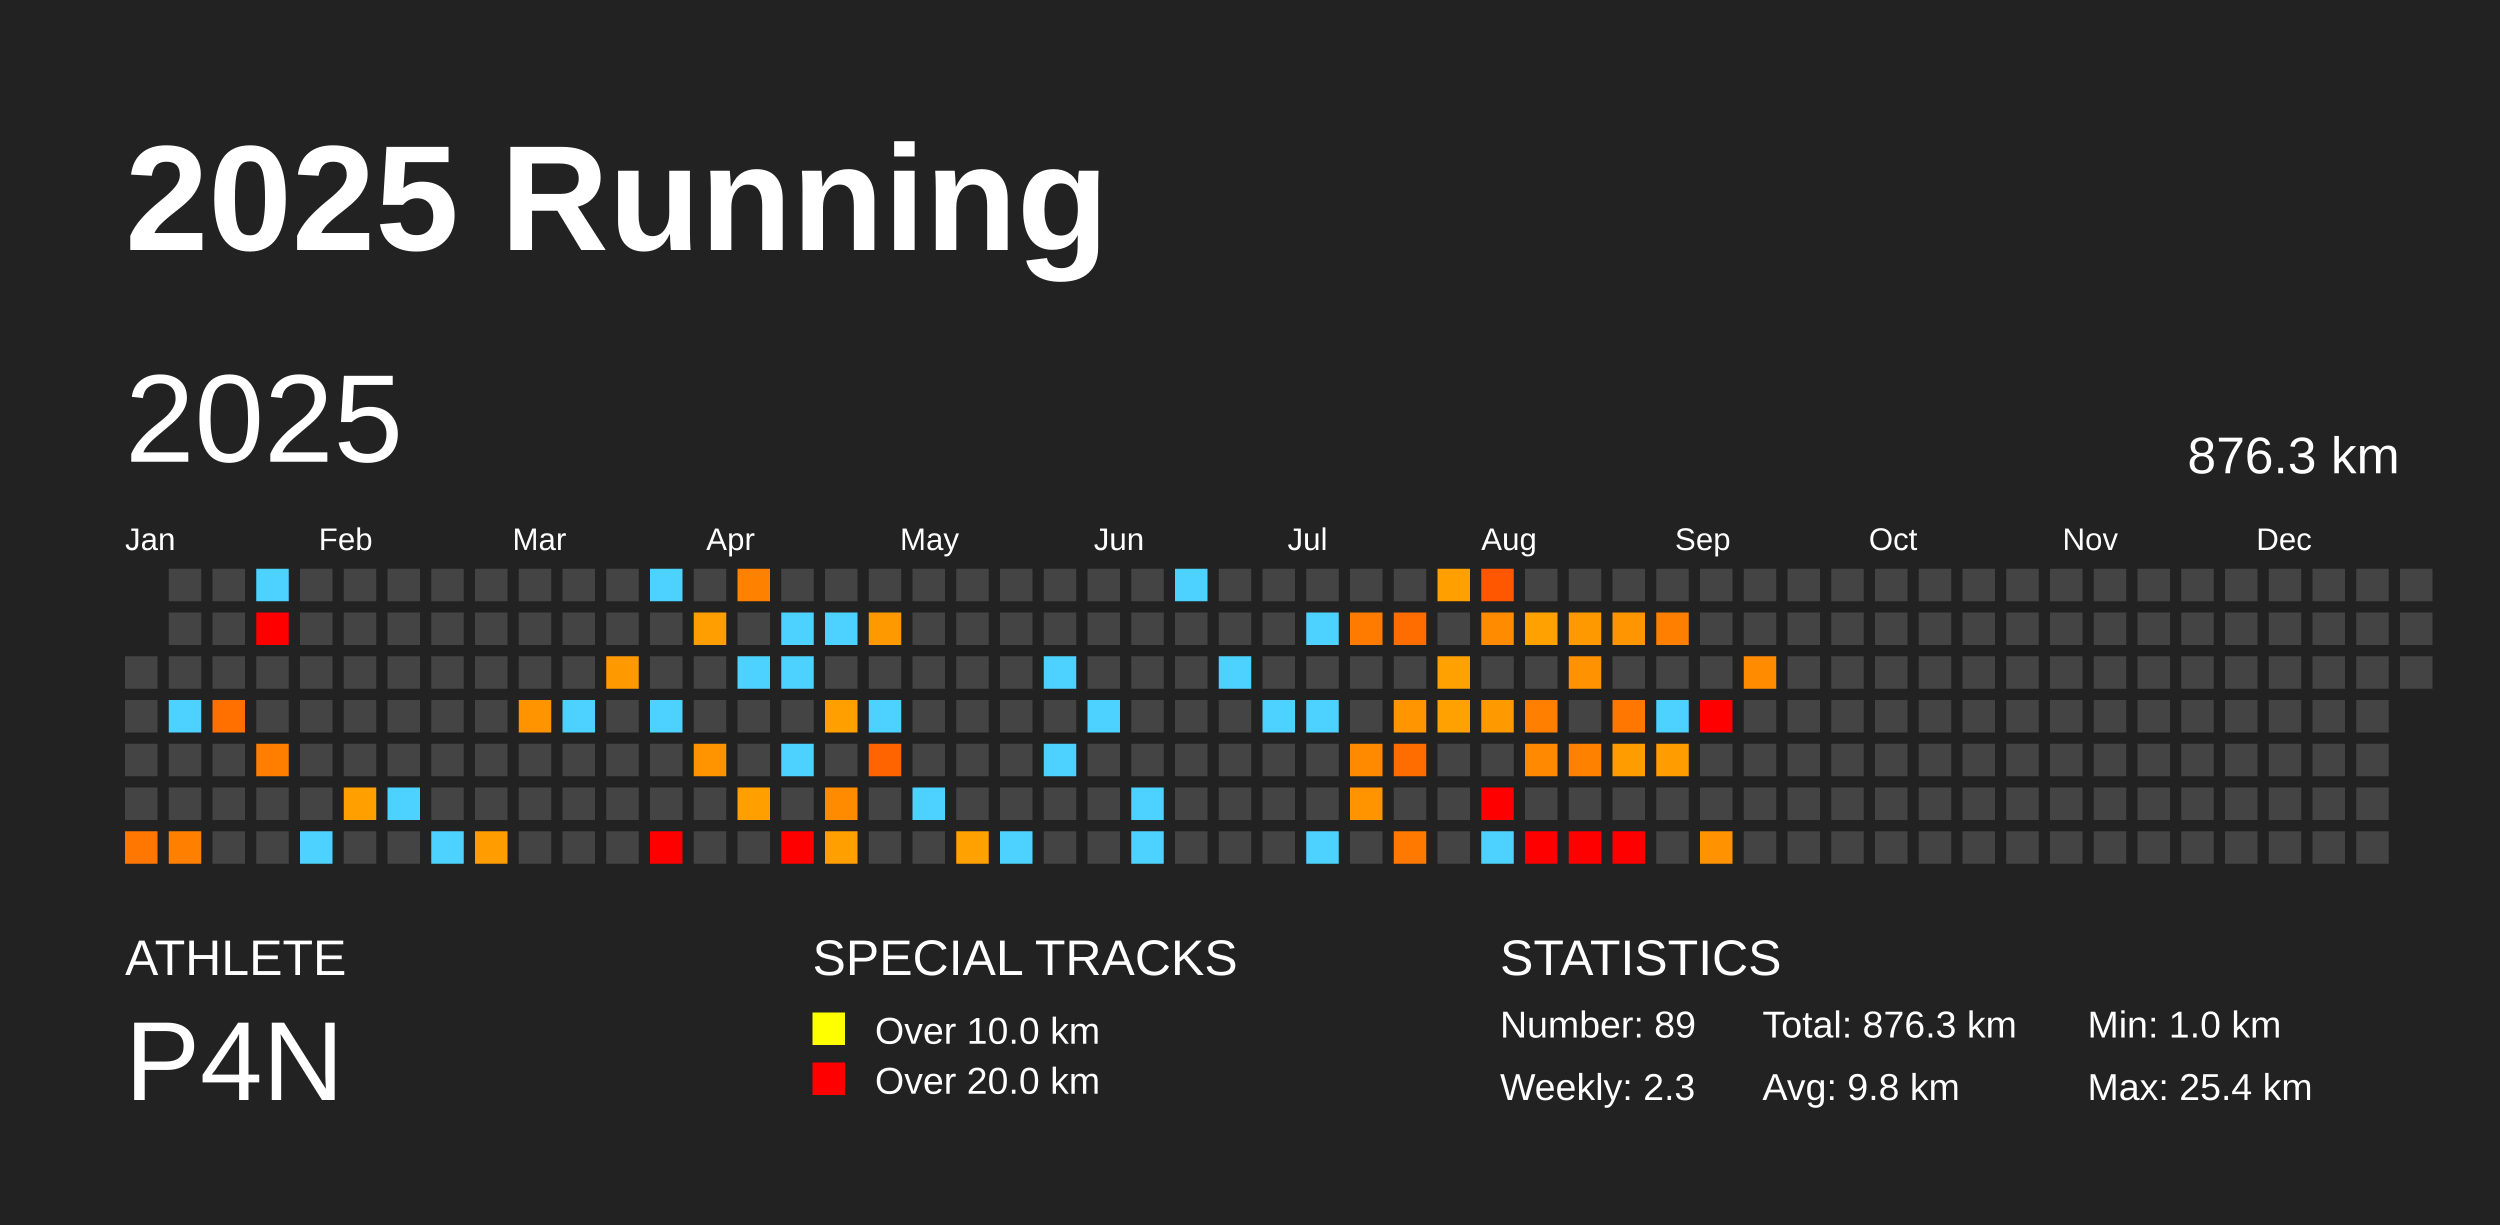
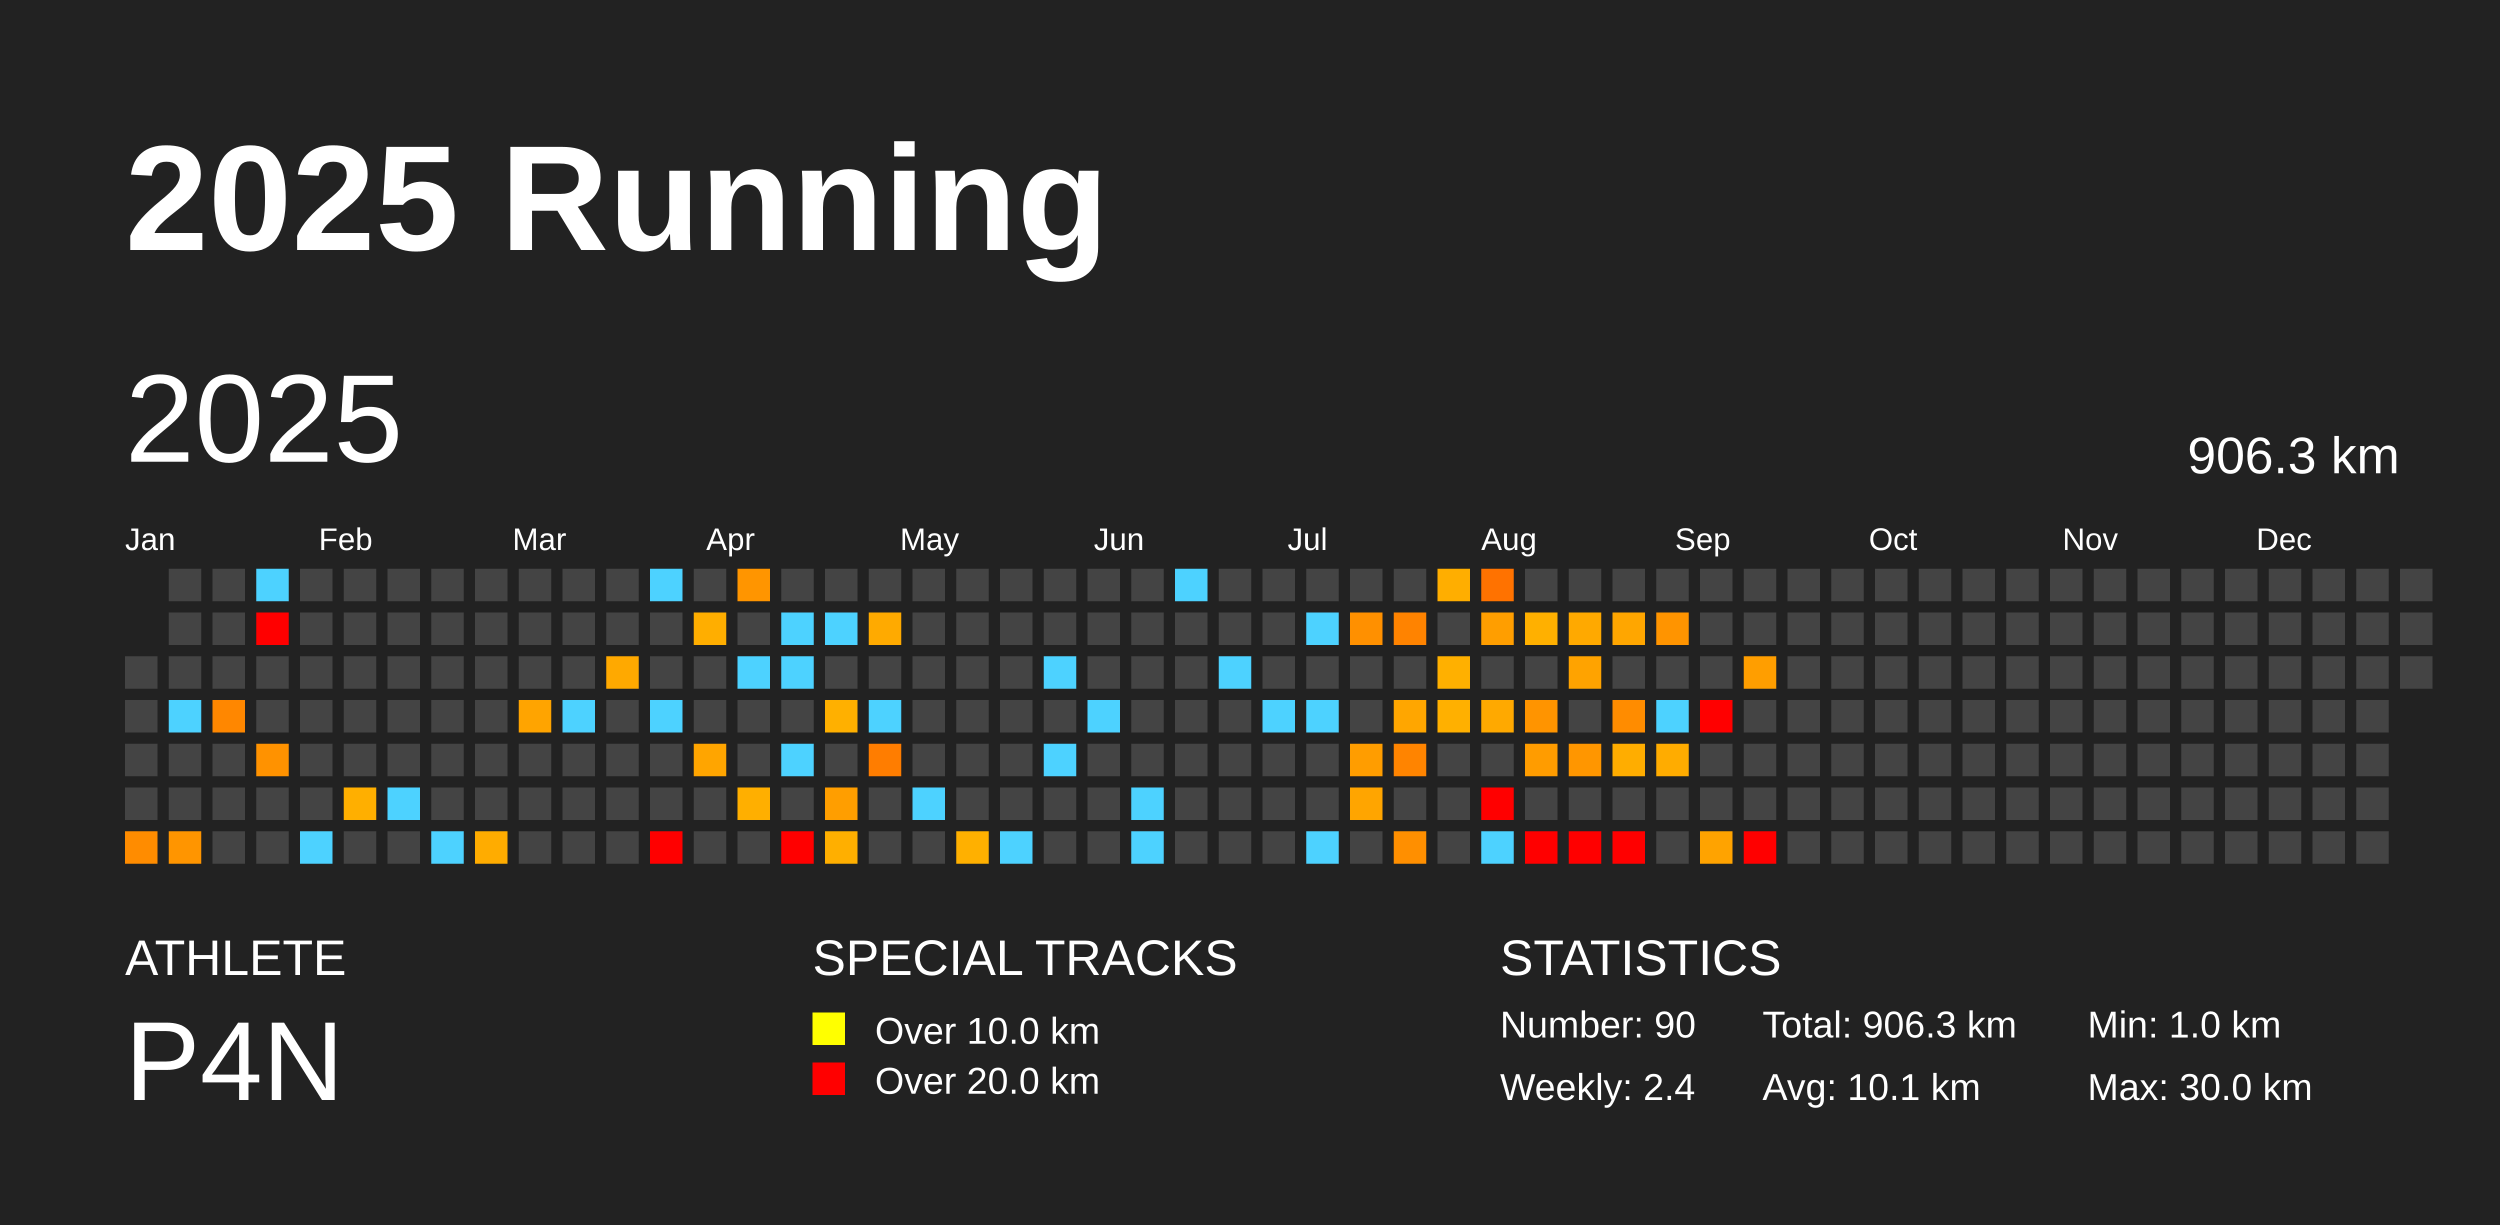
<svg xmlns="http://www.w3.org/2000/svg" baseProfile="full" height="98mm" version="1.1" viewBox="0,0,200,98" width="200mm">
  <defs />
  <rect fill="#222222" height="98" width="200" x="0" y="0" />
  <text fill="#FFFFFF" style="font-size:12px; font-family:Arial; font-weight:bold;" x="10" y="20">2025 Running</text>
  <text fill="#FFFFFF" style="font-size:4px; font-family:Arial" x="10" y="78">ATHLETE</text>
  <text fill="#FFFFFF" style="font-size:9px; font-family:Arial" x="10" y="88">P4N</text>
  <text fill="#FFFFFF" style="font-size:4px; font-family:Arial" x="65" y="78">SPECIAL TRACKS</text>
  <rect fill="yellow" height="2.6" width="2.6" x="65" y="81" />
  <text fill="#FFFFFF" style="font-size:3px; font-family:Arial" x="70" y="83.5">Over 10.0 km</text>
  <rect fill="red" height="2.6" width="2.6" x="65" y="85" />
  <text fill="#FFFFFF" style="font-size:3px; font-family:Arial" x="70" y="87.5">Over 20.0 km</text>
  <text fill="#FFFFFF" style="font-size:4px; font-family:Arial" x="120" y="78">STATISTICS</text>
-   <text fill="#FFFFFF" style="font-size:3px; font-family:Arial" x="120" y="83">Number: 89</text>
-   <text fill="#FFFFFF" style="font-size:3px; font-family:Arial" x="120" y="88">Weekly: 2.3</text>
-   <text fill="#FFFFFF" style="font-size:3px; font-family:Arial" x="141" y="83">Total: 876.3 km</text>
-   <text fill="#FFFFFF" style="font-size:3px; font-family:Arial" x="141" y="88">Avg: 9.8 km</text>
+   <text fill="#FFFFFF" style="font-size:3px; font-family:Arial" x="120" y="83">Number: 90</text>
+   <text fill="#FFFFFF" style="font-size:3px; font-family:Arial" x="120" y="88">Weekly: 2.4</text>
+   <text fill="#FFFFFF" style="font-size:3px; font-family:Arial" x="141" y="83">Total: 906.3 km</text>
+   <text fill="#FFFFFF" style="font-size:3px; font-family:Arial" x="141" y="88">Avg: 10.1 km</text>
  <text fill="#FFFFFF" style="font-size:3px; font-family:Arial" x="167" y="83">Min: 1.0 km</text>
-   <text fill="#FFFFFF" style="font-size:3px; font-family:Arial" x="167" y="88">Max: 25.4 km</text>
+   <text fill="#FFFFFF" style="font-size:3px; font-family:Arial" x="167" y="88">Max: 30.0 km</text>
  <text dominant-baseline="hanging" fill="#FFFFFF" style="font-size:10.0px; font-family:Arial;" x="10" y="30">2025</text>
-   <text dominant-baseline="hanging" fill="#FFFFFF" style="font-size:4.125px; font-family:Arial;" x="175" y="35">876.3 km</text>
+   <text dominant-baseline="hanging" fill="#FFFFFF" style="font-size:4.125px; font-family:Arial;" x="175" y="35">906.3 km</text>
  <text fill="#FFFFFF" style="font-size:2.5px; font-family:Arial" x="10.0" y="44">Jan</text>
  <text fill="#FFFFFF" style="font-size:2.5px; font-family:Arial" x="25.5" y="44">Feb</text>
  <text fill="#FFFFFF" style="font-size:2.5px; font-family:Arial" x="41.0" y="44">Mar</text>
  <text fill="#FFFFFF" style="font-size:2.5px; font-family:Arial" x="56.5" y="44">Apr</text>
  <text fill="#FFFFFF" style="font-size:2.5px; font-family:Arial" x="72.0" y="44">May</text>
  <text fill="#FFFFFF" style="font-size:2.5px; font-family:Arial" x="87.5" y="44">Jun</text>
  <text fill="#FFFFFF" style="font-size:2.5px; font-family:Arial" x="103.0" y="44">Jul</text>
  <text fill="#FFFFFF" style="font-size:2.5px; font-family:Arial" x="118.5" y="44">Aug</text>
  <text fill="#FFFFFF" style="font-size:2.5px; font-family:Arial" x="134.0" y="44">Sep</text>
  <text fill="#FFFFFF" style="font-size:2.5px; font-family:Arial" x="149.5" y="44">Oct</text>
  <text fill="#FFFFFF" style="font-size:2.5px; font-family:Arial" x="165.0" y="44">Nov</text>
  <text fill="#FFFFFF" style="font-size:2.5px; font-family:Arial" x="180.5" y="44">Dec</text>
  <rect fill="#444444" height="2.6" width="2.6" x="10.0" y="52.5" />
  <rect fill="#444444" height="2.6" width="2.6" x="10.0" y="56.0" />
  <rect fill="#444444" height="2.6" width="2.6" x="10.0" y="59.5" />
  <rect fill="#444444" height="2.6" width="2.6" x="10.0" y="63.0" />
-   <rect fill="#ff7600" height="2.6" width="2.6" x="10.0" y="66.5" />
+   <rect fill="#ff8c00" height="2.6" width="2.6" x="10.0" y="66.5" />
  <rect fill="#444444" height="2.6" width="2.6" x="13.5" y="45.5" />
  <rect fill="#444444" height="2.6" width="2.6" x="13.5" y="49.0" />
  <rect fill="#444444" height="2.6" width="2.6" x="13.5" y="52.5" />
  <rect fill="#4dd2ff" height="2.6" width="2.6" x="13.5" y="56.0" />
  <rect fill="#444444" height="2.6" width="2.6" x="13.5" y="59.5" />
  <rect fill="#444444" height="2.6" width="2.6" x="13.5" y="63.0" />
-   <rect fill="#ff8000" height="2.6" width="2.6" x="13.5" y="66.5" />
+   <rect fill="#ff9500" height="2.6" width="2.6" x="13.5" y="66.5" />
  <rect fill="#444444" height="2.6" width="2.6" x="17.0" y="45.5" />
  <rect fill="#444444" height="2.6" width="2.6" x="17.0" y="49.0" />
  <rect fill="#444444" height="2.6" width="2.6" x="17.0" y="52.5" />
-   <rect fill="#ff7000" height="2.6" width="2.6" x="17.0" y="56.0" />
+   <rect fill="#ff8700" height="2.6" width="2.6" x="17.0" y="56.0" />
  <rect fill="#444444" height="2.6" width="2.6" x="17.0" y="59.5" />
  <rect fill="#444444" height="2.6" width="2.6" x="17.0" y="63.0" />
  <rect fill="#444444" height="2.6" width="2.6" x="17.0" y="66.5" />
  <rect fill="#4dd2ff" height="2.6" width="2.6" x="20.5" y="45.5" />
  <rect fill="red" height="2.6" width="2.6" x="20.5" y="49.0" />
  <rect fill="#444444" height="2.6" width="2.6" x="20.5" y="52.5" />
  <rect fill="#444444" height="2.6" width="2.6" x="20.5" y="56.0" />
-   <rect fill="#ff7e00" height="2.6" width="2.6" x="20.5" y="59.5" />
+   <rect fill="#ff9200" height="2.6" width="2.6" x="20.5" y="59.5" />
  <rect fill="#444444" height="2.6" width="2.6" x="20.5" y="63.0" />
  <rect fill="#444444" height="2.6" width="2.6" x="20.5" y="66.5" />
  <rect fill="#444444" height="2.6" width="2.6" x="24.0" y="45.5" />
  <rect fill="#444444" height="2.6" width="2.6" x="24.0" y="49.0" />
  <rect fill="#444444" height="2.6" width="2.6" x="24.0" y="52.5" />
  <rect fill="#444444" height="2.6" width="2.6" x="24.0" y="56.0" />
  <rect fill="#444444" height="2.6" width="2.6" x="24.0" y="59.5" />
  <rect fill="#444444" height="2.6" width="2.6" x="24.0" y="63.0" />
  <rect fill="#4dd2ff" height="2.6" width="2.6" x="24.0" y="66.5" />
  <rect fill="#444444" height="2.6" width="2.6" x="27.5" y="45.5" />
  <rect fill="#444444" height="2.6" width="2.6" x="27.5" y="49.0" />
  <rect fill="#444444" height="2.6" width="2.6" x="27.5" y="52.5" />
  <rect fill="#444444" height="2.6" width="2.6" x="27.5" y="56.0" />
  <rect fill="#444444" height="2.6" width="2.6" x="27.5" y="59.5" />
-   <rect fill="#ffa000" height="2.6" width="2.6" x="27.5" y="63.0" />
+   <rect fill="#ffaf00" height="2.6" width="2.6" x="27.5" y="63.0" />
  <rect fill="#444444" height="2.6" width="2.6" x="27.5" y="66.5" />
  <rect fill="#444444" height="2.6" width="2.6" x="31.0" y="45.5" />
  <rect fill="#444444" height="2.6" width="2.6" x="31.0" y="49.0" />
  <rect fill="#444444" height="2.6" width="2.6" x="31.0" y="52.5" />
  <rect fill="#444444" height="2.6" width="2.6" x="31.0" y="56.0" />
  <rect fill="#444444" height="2.6" width="2.6" x="31.0" y="59.5" />
  <rect fill="#4dd2ff" height="2.6" width="2.6" x="31.0" y="63.0" />
  <rect fill="#444444" height="2.6" width="2.6" x="31.0" y="66.5" />
  <rect fill="#444444" height="2.6" width="2.6" x="34.5" y="45.5" />
  <rect fill="#444444" height="2.6" width="2.6" x="34.5" y="49.0" />
  <rect fill="#444444" height="2.6" width="2.6" x="34.5" y="52.5" />
  <rect fill="#444444" height="2.6" width="2.6" x="34.5" y="56.0" />
  <rect fill="#444444" height="2.6" width="2.6" x="34.5" y="59.5" />
  <rect fill="#444444" height="2.6" width="2.6" x="34.5" y="63.0" />
  <rect fill="#4dd2ff" height="2.6" width="2.6" x="34.5" y="66.5" />
  <rect fill="#444444" height="2.6" width="2.6" x="38.0" y="45.5" />
  <rect fill="#444444" height="2.6" width="2.6" x="38.0" y="49.0" />
  <rect fill="#444444" height="2.6" width="2.6" x="38.0" y="52.5" />
  <rect fill="#444444" height="2.6" width="2.6" x="38.0" y="56.0" />
  <rect fill="#444444" height="2.6" width="2.6" x="38.0" y="59.5" />
  <rect fill="#444444" height="2.6" width="2.6" x="38.0" y="63.0" />
-   <rect fill="#ff9c00" height="2.6" width="2.6" x="38.0" y="66.5" />
+   <rect fill="#ffac00" height="2.6" width="2.6" x="38.0" y="66.5" />
  <rect fill="#444444" height="2.6" width="2.6" x="41.5" y="45.5" />
  <rect fill="#444444" height="2.6" width="2.6" x="41.5" y="49.0" />
  <rect fill="#444444" height="2.6" width="2.6" x="41.5" y="52.5" />
-   <rect fill="#ff9300" height="2.6" width="2.6" x="41.5" y="56.0" />
+   <rect fill="#ffa400" height="2.6" width="2.6" x="41.5" y="56.0" />
  <rect fill="#444444" height="2.6" width="2.6" x="41.5" y="59.5" />
  <rect fill="#444444" height="2.6" width="2.6" x="41.5" y="63.0" />
  <rect fill="#444444" height="2.6" width="2.6" x="41.5" y="66.5" />
  <rect fill="#444444" height="2.6" width="2.6" x="45.0" y="45.5" />
  <rect fill="#444444" height="2.6" width="2.6" x="45.0" y="49.0" />
  <rect fill="#444444" height="2.6" width="2.6" x="45.0" y="52.5" />
  <rect fill="#4dd2ff" height="2.6" width="2.6" x="45.0" y="56.0" />
  <rect fill="#444444" height="2.6" width="2.6" x="45.0" y="59.5" />
  <rect fill="#444444" height="2.6" width="2.6" x="45.0" y="63.0" />
  <rect fill="#444444" height="2.6" width="2.6" x="45.0" y="66.5" />
  <rect fill="#444444" height="2.6" width="2.6" x="48.5" y="45.5" />
  <rect fill="#444444" height="2.6" width="2.6" x="48.5" y="49.0" />
-   <rect fill="#ff9900" height="2.6" width="2.6" x="48.5" y="52.5" />
+   <rect fill="#ffa900" height="2.6" width="2.6" x="48.5" y="52.5" />
  <rect fill="#444444" height="2.6" width="2.6" x="48.5" y="56.0" />
  <rect fill="#444444" height="2.6" width="2.6" x="48.5" y="59.5" />
  <rect fill="#444444" height="2.6" width="2.6" x="48.5" y="63.0" />
  <rect fill="#444444" height="2.6" width="2.6" x="48.5" y="66.5" />
  <rect fill="#4dd2ff" height="2.6" width="2.6" x="52.0" y="45.5" />
  <rect fill="#444444" height="2.6" width="2.6" x="52.0" y="49.0" />
  <rect fill="#444444" height="2.6" width="2.6" x="52.0" y="52.5" />
  <rect fill="#4dd2ff" height="2.6" width="2.6" x="52.0" y="56.0" />
  <rect fill="#444444" height="2.6" width="2.6" x="52.0" y="59.5" />
  <rect fill="#444444" height="2.6" width="2.6" x="52.0" y="63.0" />
  <rect fill="red" height="2.6" width="2.6" x="52.0" y="66.5" />
  <rect fill="#444444" height="2.6" width="2.6" x="55.5" y="45.5" />
-   <rect fill="#ff9e00" height="2.6" width="2.6" x="55.5" y="49.0" />
+   <rect fill="#ffae00" height="2.6" width="2.6" x="55.5" y="49.0" />
  <rect fill="#444444" height="2.6" width="2.6" x="55.5" y="52.5" />
  <rect fill="#444444" height="2.6" width="2.6" x="55.5" y="56.0" />
-   <rect fill="#ff9400" height="2.6" width="2.6" x="55.5" y="59.5" />
+   <rect fill="#ffa500" height="2.6" width="2.6" x="55.5" y="59.5" />
  <rect fill="#444444" height="2.6" width="2.6" x="55.5" y="63.0" />
  <rect fill="#444444" height="2.6" width="2.6" x="55.5" y="66.5" />
-   <rect fill="#ff8100" height="2.6" width="2.6" x="59.0" y="45.5" />
+   <rect fill="#ff9500" height="2.6" width="2.6" x="59.0" y="45.5" />
  <rect fill="#444444" height="2.6" width="2.6" x="59.0" y="49.0" />
  <rect fill="#4dd2ff" height="2.6" width="2.6" x="59.0" y="52.5" />
  <rect fill="#444444" height="2.6" width="2.6" x="59.0" y="56.0" />
  <rect fill="#444444" height="2.6" width="2.6" x="59.0" y="59.5" />
-   <rect fill="#ffa000" height="2.6" width="2.6" x="59.0" y="63.0" />
+   <rect fill="#ffaf00" height="2.6" width="2.6" x="59.0" y="63.0" />
  <rect fill="#444444" height="2.6" width="2.6" x="59.0" y="66.5" />
  <rect fill="#444444" height="2.6" width="2.6" x="62.5" y="45.5" />
  <rect fill="#4dd2ff" height="2.6" width="2.6" x="62.5" y="49.0" />
  <rect fill="#4dd2ff" height="2.6" width="2.6" x="62.5" y="52.5" />
  <rect fill="#444444" height="2.6" width="2.6" x="62.5" y="56.0" />
  <rect fill="#4dd2ff" height="2.6" width="2.6" x="62.5" y="59.5" />
  <rect fill="#444444" height="2.6" width="2.6" x="62.5" y="63.0" />
  <rect fill="red" height="2.6" width="2.6" x="62.5" y="66.5" />
  <rect fill="#444444" height="2.6" width="2.6" x="66.0" y="45.5" />
  <rect fill="#4dd2ff" height="2.6" width="2.6" x="66.0" y="49.0" />
  <rect fill="#444444" height="2.6" width="2.6" x="66.0" y="52.5" />
-   <rect fill="#ffa000" height="2.6" width="2.6" x="66.0" y="56.0" />
+   <rect fill="#ffb000" height="2.6" width="2.6" x="66.0" y="56.0" />
  <rect fill="#444444" height="2.6" width="2.6" x="66.0" y="59.5" />
-   <rect fill="#ff8c00" height="2.6" width="2.6" x="66.0" y="63.0" />
-   <rect fill="#ffa000" height="2.6" width="2.6" x="66.0" y="66.5" />
+   <rect fill="#ff9e00" height="2.6" width="2.6" x="66.0" y="63.0" />
+   <rect fill="#ffaf00" height="2.6" width="2.6" x="66.0" y="66.5" />
  <rect fill="#444444" height="2.6" width="2.6" x="69.5" y="45.5" />
-   <rect fill="#ff9900" height="2.6" width="2.6" x="69.5" y="49.0" />
+   <rect fill="#ffaa00" height="2.6" width="2.6" x="69.5" y="49.0" />
  <rect fill="#444444" height="2.6" width="2.6" x="69.5" y="52.5" />
  <rect fill="#4dd2ff" height="2.6" width="2.6" x="69.5" y="56.0" />
-   <rect fill="#ff6400" height="2.6" width="2.6" x="69.5" y="59.5" />
+   <rect fill="#ff7d00" height="2.6" width="2.6" x="69.5" y="59.5" />
  <rect fill="#444444" height="2.6" width="2.6" x="69.5" y="63.0" />
  <rect fill="#444444" height="2.6" width="2.6" x="69.5" y="66.5" />
  <rect fill="#444444" height="2.6" width="2.6" x="73.0" y="45.5" />
  <rect fill="#444444" height="2.6" width="2.6" x="73.0" y="49.0" />
  <rect fill="#444444" height="2.6" width="2.6" x="73.0" y="52.5" />
  <rect fill="#444444" height="2.6" width="2.6" x="73.0" y="56.0" />
  <rect fill="#444444" height="2.6" width="2.6" x="73.0" y="59.5" />
  <rect fill="#4dd2ff" height="2.6" width="2.6" x="73.0" y="63.0" />
  <rect fill="#444444" height="2.6" width="2.6" x="73.0" y="66.5" />
  <rect fill="#444444" height="2.6" width="2.6" x="76.5" y="45.5" />
  <rect fill="#444444" height="2.6" width="2.6" x="76.5" y="49.0" />
  <rect fill="#444444" height="2.6" width="2.6" x="76.5" y="52.5" />
  <rect fill="#444444" height="2.6" width="2.6" x="76.5" y="56.0" />
  <rect fill="#444444" height="2.6" width="2.6" x="76.5" y="59.5" />
  <rect fill="#444444" height="2.6" width="2.6" x="76.5" y="63.0" />
-   <rect fill="#ffa100" height="2.6" width="2.6" x="76.5" y="66.5" />
+   <rect fill="#ffb000" height="2.6" width="2.6" x="76.5" y="66.5" />
  <rect fill="#444444" height="2.6" width="2.6" x="80.0" y="45.5" />
  <rect fill="#444444" height="2.6" width="2.6" x="80.0" y="49.0" />
  <rect fill="#444444" height="2.6" width="2.6" x="80.0" y="52.5" />
  <rect fill="#444444" height="2.6" width="2.6" x="80.0" y="56.0" />
  <rect fill="#444444" height="2.6" width="2.6" x="80.0" y="59.5" />
  <rect fill="#444444" height="2.6" width="2.6" x="80.0" y="63.0" />
  <rect fill="#4dd2ff" height="2.6" width="2.6" x="80.0" y="66.5" />
  <rect fill="#444444" height="2.6" width="2.6" x="83.5" y="45.5" />
  <rect fill="#444444" height="2.6" width="2.6" x="83.5" y="49.0" />
  <rect fill="#4dd2ff" height="2.6" width="2.6" x="83.5" y="52.5" />
  <rect fill="#444444" height="2.6" width="2.6" x="83.5" y="56.0" />
  <rect fill="#4dd2ff" height="2.6" width="2.6" x="83.5" y="59.5" />
  <rect fill="#444444" height="2.6" width="2.6" x="83.5" y="63.0" />
  <rect fill="#444444" height="2.6" width="2.6" x="83.5" y="66.5" />
  <rect fill="#444444" height="2.6" width="2.6" x="87.0" y="45.5" />
  <rect fill="#444444" height="2.6" width="2.6" x="87.0" y="49.0" />
  <rect fill="#444444" height="2.6" width="2.6" x="87.0" y="52.5" />
  <rect fill="#4dd2ff" height="2.6" width="2.6" x="87.0" y="56.0" />
  <rect fill="#444444" height="2.6" width="2.6" x="87.0" y="59.5" />
  <rect fill="#444444" height="2.6" width="2.6" x="87.0" y="63.0" />
  <rect fill="#444444" height="2.6" width="2.6" x="87.0" y="66.5" />
  <rect fill="#444444" height="2.6" width="2.6" x="90.5" y="45.5" />
  <rect fill="#444444" height="2.6" width="2.6" x="90.5" y="49.0" />
  <rect fill="#444444" height="2.6" width="2.6" x="90.5" y="52.5" />
  <rect fill="#444444" height="2.6" width="2.6" x="90.5" y="56.0" />
  <rect fill="#444444" height="2.6" width="2.6" x="90.5" y="59.5" />
  <rect fill="#4dd2ff" height="2.6" width="2.6" x="90.5" y="63.0" />
  <rect fill="#4dd2ff" height="2.6" width="2.6" x="90.5" y="66.5" />
  <rect fill="#4dd2ff" height="2.6" width="2.6" x="94.0" y="45.5" />
  <rect fill="#444444" height="2.6" width="2.6" x="94.0" y="49.0" />
  <rect fill="#444444" height="2.6" width="2.6" x="94.0" y="52.5" />
  <rect fill="#444444" height="2.6" width="2.6" x="94.0" y="56.0" />
  <rect fill="#444444" height="2.6" width="2.6" x="94.0" y="59.5" />
  <rect fill="#444444" height="2.6" width="2.6" x="94.0" y="63.0" />
  <rect fill="#444444" height="2.6" width="2.6" x="94.0" y="66.5" />
  <rect fill="#444444" height="2.6" width="2.6" x="97.5" y="45.5" />
  <rect fill="#444444" height="2.6" width="2.6" x="97.5" y="49.0" />
  <rect fill="#4dd2ff" height="2.6" width="2.6" x="97.5" y="52.5" />
  <rect fill="#444444" height="2.6" width="2.6" x="97.5" y="56.0" />
  <rect fill="#444444" height="2.6" width="2.6" x="97.5" y="59.5" />
  <rect fill="#444444" height="2.6" width="2.6" x="97.5" y="63.0" />
  <rect fill="#444444" height="2.6" width="2.6" x="97.5" y="66.5" />
  <rect fill="#444444" height="2.6" width="2.6" x="101.0" y="45.5" />
  <rect fill="#444444" height="2.6" width="2.6" x="101.0" y="49.0" />
  <rect fill="#444444" height="2.6" width="2.6" x="101.0" y="52.5" />
  <rect fill="#4dd2ff" height="2.6" width="2.6" x="101.0" y="56.0" />
  <rect fill="#444444" height="2.6" width="2.6" x="101.0" y="59.5" />
  <rect fill="#444444" height="2.6" width="2.6" x="101.0" y="63.0" />
  <rect fill="#444444" height="2.6" width="2.6" x="101.0" y="66.5" />
  <rect fill="#444444" height="2.6" width="2.6" x="104.5" y="45.5" />
  <rect fill="#4dd2ff" height="2.6" width="2.6" x="104.5" y="49.0" />
  <rect fill="#444444" height="2.6" width="2.6" x="104.5" y="52.5" />
  <rect fill="#4dd2ff" height="2.6" width="2.6" x="104.5" y="56.0" />
  <rect fill="#444444" height="2.6" width="2.6" x="104.5" y="59.5" />
  <rect fill="#444444" height="2.6" width="2.6" x="104.5" y="63.0" />
  <rect fill="#4dd2ff" height="2.6" width="2.6" x="104.5" y="66.5" />
  <rect fill="#444444" height="2.6" width="2.6" x="108.0" y="45.5" />
-   <rect fill="#ff7b00" height="2.6" width="2.6" x="108.0" y="49.0" />
+   <rect fill="#ff9000" height="2.6" width="2.6" x="108.0" y="49.0" />
  <rect fill="#444444" height="2.6" width="2.6" x="108.0" y="52.5" />
  <rect fill="#444444" height="2.6" width="2.6" x="108.0" y="56.0" />
-   <rect fill="#ff8a00" height="2.6" width="2.6" x="108.0" y="59.5" />
-   <rect fill="#ff9400" height="2.6" width="2.6" x="108.0" y="63.0" />
+   <rect fill="#ff9d00" height="2.6" width="2.6" x="108.0" y="59.5" />
+   <rect fill="#ffa500" height="2.6" width="2.6" x="108.0" y="63.0" />
  <rect fill="#444444" height="2.6" width="2.6" x="108.0" y="66.5" />
  <rect fill="#444444" height="2.6" width="2.6" x="111.5" y="45.5" />
-   <rect fill="#ff6c00" height="2.6" width="2.6" x="111.5" y="49.0" />
+   <rect fill="#ff8300" height="2.6" width="2.6" x="111.5" y="49.0" />
  <rect fill="#444444" height="2.6" width="2.6" x="111.5" y="52.5" />
-   <rect fill="#ff9500" height="2.6" width="2.6" x="111.5" y="56.0" />
-   <rect fill="#ff6d00" height="2.6" width="2.6" x="111.5" y="59.5" />
+   <rect fill="#ffa600" height="2.6" width="2.6" x="111.5" y="56.0" />
+   <rect fill="#ff8400" height="2.6" width="2.6" x="111.5" y="59.5" />
  <rect fill="#444444" height="2.6" width="2.6" x="111.5" y="63.0" />
-   <rect fill="#ff7900" height="2.6" width="2.6" x="111.5" y="66.5" />
-   <rect fill="#ff9f00" height="2.6" width="2.6" x="115.0" y="45.5" />
+   <rect fill="#ff8f00" height="2.6" width="2.6" x="111.5" y="66.5" />
+   <rect fill="#ffae00" height="2.6" width="2.6" x="115.0" y="45.5" />
  <rect fill="#444444" height="2.6" width="2.6" x="115.0" y="49.0" />
-   <rect fill="#ffa100" height="2.6" width="2.6" x="115.0" y="52.5" />
-   <rect fill="#ffa100" height="2.6" width="2.6" x="115.0" y="56.0" />
+   <rect fill="#ffb000" height="2.6" width="2.6" x="115.0" y="52.5" />
+   <rect fill="#ffb000" height="2.6" width="2.6" x="115.0" y="56.0" />
  <rect fill="#444444" height="2.6" width="2.6" x="115.0" y="59.5" />
  <rect fill="#444444" height="2.6" width="2.6" x="115.0" y="63.0" />
  <rect fill="#444444" height="2.6" width="2.6" x="115.0" y="66.5" />
-   <rect fill="#ff5700" height="2.6" width="2.6" x="118.5" y="45.5" />
-   <rect fill="#ff8c00" height="2.6" width="2.6" x="118.5" y="49.0" />
+   <rect fill="#ff7200" height="2.6" width="2.6" x="118.5" y="45.5" />
+   <rect fill="#ff9e00" height="2.6" width="2.6" x="118.5" y="49.0" />
  <rect fill="#444444" height="2.6" width="2.6" x="118.5" y="52.5" />
-   <rect fill="#ff9900" height="2.6" width="2.6" x="118.5" y="56.0" />
+   <rect fill="#ffa900" height="2.6" width="2.6" x="118.5" y="56.0" />
  <rect fill="#444444" height="2.6" width="2.6" x="118.5" y="59.5" />
  <rect fill="red" height="2.6" width="2.6" x="118.5" y="63.0" />
  <rect fill="#4dd2ff" height="2.6" width="2.6" x="118.5" y="66.5" />
  <rect fill="#444444" height="2.6" width="2.6" x="122.0" y="45.5" />
-   <rect fill="#ffa100" height="2.6" width="2.6" x="122.0" y="49.0" />
+   <rect fill="#ffb000" height="2.6" width="2.6" x="122.0" y="49.0" />
  <rect fill="#444444" height="2.6" width="2.6" x="122.0" y="52.5" />
-   <rect fill="#ff7f00" height="2.6" width="2.6" x="122.0" y="56.0" />
-   <rect fill="#ff8900" height="2.6" width="2.6" x="122.0" y="59.5" />
+   <rect fill="#ff9400" height="2.6" width="2.6" x="122.0" y="56.0" />
+   <rect fill="#ff9c00" height="2.6" width="2.6" x="122.0" y="59.5" />
  <rect fill="#444444" height="2.6" width="2.6" x="122.0" y="63.0" />
  <rect fill="red" height="2.6" width="2.6" x="122.0" y="66.5" />
  <rect fill="#444444" height="2.6" width="2.6" x="125.5" y="45.5" />
-   <rect fill="#ff9900" height="2.6" width="2.6" x="125.5" y="49.0" />
-   <rect fill="#ff9200" height="2.6" width="2.6" x="125.5" y="52.5" />
+   <rect fill="#ffa900" height="2.6" width="2.6" x="125.5" y="49.0" />
+   <rect fill="#ffa300" height="2.6" width="2.6" x="125.5" y="52.5" />
  <rect fill="#444444" height="2.6" width="2.6" x="125.5" y="56.0" />
-   <rect fill="#ff8100" height="2.6" width="2.6" x="125.5" y="59.5" />
+   <rect fill="#ff9600" height="2.6" width="2.6" x="125.5" y="59.5" />
  <rect fill="#444444" height="2.6" width="2.6" x="125.5" y="63.0" />
  <rect fill="red" height="2.6" width="2.6" x="125.5" y="66.5" />
  <rect fill="#444444" height="2.6" width="2.6" x="129.0" y="45.5" />
-   <rect fill="#ff9500" height="2.6" width="2.6" x="129.0" y="49.0" />
+   <rect fill="#ffa600" height="2.6" width="2.6" x="129.0" y="49.0" />
  <rect fill="#444444" height="2.6" width="2.6" x="129.0" y="52.5" />
-   <rect fill="#ff7600" height="2.6" width="2.6" x="129.0" y="56.0" />
-   <rect fill="#ff9d00" height="2.6" width="2.6" x="129.0" y="59.5" />
+   <rect fill="#ff8c00" height="2.6" width="2.6" x="129.0" y="56.0" />
+   <rect fill="#ffad00" height="2.6" width="2.6" x="129.0" y="59.5" />
  <rect fill="#444444" height="2.6" width="2.6" x="129.0" y="63.0" />
  <rect fill="red" height="2.6" width="2.6" x="129.0" y="66.5" />
  <rect fill="#444444" height="2.6" width="2.6" x="132.5" y="45.5" />
-   <rect fill="#ff8000" height="2.6" width="2.6" x="132.5" y="49.0" />
+   <rect fill="#ff9400" height="2.6" width="2.6" x="132.5" y="49.0" />
  <rect fill="#444444" height="2.6" width="2.6" x="132.5" y="52.5" />
  <rect fill="#4dd2ff" height="2.6" width="2.6" x="132.5" y="56.0" />
-   <rect fill="#ff9c00" height="2.6" width="2.6" x="132.5" y="59.5" />
+   <rect fill="#ffac00" height="2.6" width="2.6" x="132.5" y="59.5" />
  <rect fill="#444444" height="2.6" width="2.6" x="132.5" y="63.0" />
  <rect fill="#444444" height="2.6" width="2.6" x="132.5" y="66.5" />
  <rect fill="#444444" height="2.6" width="2.6" x="136.0" y="45.5" />
  <rect fill="#444444" height="2.6" width="2.6" x="136.0" y="49.0" />
  <rect fill="#444444" height="2.6" width="2.6" x="136.0" y="52.5" />
  <rect fill="red" height="2.6" width="2.6" x="136.0" y="56.0" />
  <rect fill="#444444" height="2.6" width="2.6" x="136.0" y="59.5" />
  <rect fill="#444444" height="2.6" width="2.6" x="136.0" y="63.0" />
-   <rect fill="#ff9200" height="2.6" width="2.6" x="136.0" y="66.5" />
+   <rect fill="#ffa300" height="2.6" width="2.6" x="136.0" y="66.5" />
  <rect fill="#444444" height="2.6" width="2.6" x="139.5" y="45.5" />
  <rect fill="#444444" height="2.6" width="2.6" x="139.5" y="49.0" />
-   <rect fill="#ff8c00" height="2.6" width="2.6" x="139.5" y="52.5" />
+   <rect fill="#ff9e00" height="2.6" width="2.6" x="139.5" y="52.5" />
  <rect fill="#444444" height="2.6" width="2.6" x="139.5" y="56.0" />
  <rect fill="#444444" height="2.6" width="2.6" x="139.5" y="59.5" />
  <rect fill="#444444" height="2.6" width="2.6" x="139.5" y="63.0" />
-   <rect fill="#444444" height="2.6" width="2.6" x="139.5" y="66.5" />
+   <rect fill="red" height="2.6" width="2.6" x="139.5" y="66.5" />
  <rect fill="#444444" height="2.6" width="2.6" x="143.0" y="45.5" />
  <rect fill="#444444" height="2.6" width="2.6" x="143.0" y="49.0" />
  <rect fill="#444444" height="2.6" width="2.6" x="143.0" y="52.5" />
  <rect fill="#444444" height="2.6" width="2.6" x="143.0" y="56.0" />
  <rect fill="#444444" height="2.6" width="2.6" x="143.0" y="59.5" />
  <rect fill="#444444" height="2.6" width="2.6" x="143.0" y="63.0" />
  <rect fill="#444444" height="2.6" width="2.6" x="143.0" y="66.5" />
  <rect fill="#444444" height="2.6" width="2.6" x="146.5" y="45.5" />
  <rect fill="#444444" height="2.6" width="2.6" x="146.5" y="49.0" />
  <rect fill="#444444" height="2.6" width="2.6" x="146.5" y="52.5" />
  <rect fill="#444444" height="2.6" width="2.6" x="146.5" y="56.0" />
  <rect fill="#444444" height="2.6" width="2.6" x="146.5" y="59.5" />
  <rect fill="#444444" height="2.6" width="2.6" x="146.5" y="63.0" />
  <rect fill="#444444" height="2.6" width="2.6" x="146.5" y="66.5" />
  <rect fill="#444444" height="2.6" width="2.6" x="150.0" y="45.5" />
  <rect fill="#444444" height="2.6" width="2.6" x="150.0" y="49.0" />
  <rect fill="#444444" height="2.6" width="2.6" x="150.0" y="52.5" />
  <rect fill="#444444" height="2.6" width="2.6" x="150.0" y="56.0" />
  <rect fill="#444444" height="2.6" width="2.6" x="150.0" y="59.5" />
  <rect fill="#444444" height="2.6" width="2.6" x="150.0" y="63.0" />
  <rect fill="#444444" height="2.6" width="2.6" x="150.0" y="66.5" />
  <rect fill="#444444" height="2.6" width="2.6" x="153.5" y="45.5" />
  <rect fill="#444444" height="2.6" width="2.6" x="153.5" y="49.0" />
  <rect fill="#444444" height="2.6" width="2.6" x="153.5" y="52.5" />
  <rect fill="#444444" height="2.6" width="2.6" x="153.5" y="56.0" />
  <rect fill="#444444" height="2.6" width="2.6" x="153.5" y="59.5" />
  <rect fill="#444444" height="2.6" width="2.6" x="153.5" y="63.0" />
  <rect fill="#444444" height="2.6" width="2.6" x="153.5" y="66.5" />
  <rect fill="#444444" height="2.6" width="2.6" x="157.0" y="45.5" />
  <rect fill="#444444" height="2.6" width="2.6" x="157.0" y="49.0" />
  <rect fill="#444444" height="2.6" width="2.6" x="157.0" y="52.5" />
  <rect fill="#444444" height="2.6" width="2.6" x="157.0" y="56.0" />
  <rect fill="#444444" height="2.6" width="2.6" x="157.0" y="59.5" />
  <rect fill="#444444" height="2.6" width="2.6" x="157.0" y="63.0" />
  <rect fill="#444444" height="2.6" width="2.6" x="157.0" y="66.5" />
  <rect fill="#444444" height="2.6" width="2.6" x="160.5" y="45.5" />
  <rect fill="#444444" height="2.6" width="2.6" x="160.5" y="49.0" />
  <rect fill="#444444" height="2.6" width="2.6" x="160.5" y="52.5" />
  <rect fill="#444444" height="2.6" width="2.6" x="160.5" y="56.0" />
  <rect fill="#444444" height="2.6" width="2.6" x="160.5" y="59.5" />
  <rect fill="#444444" height="2.6" width="2.6" x="160.5" y="63.0" />
  <rect fill="#444444" height="2.6" width="2.6" x="160.5" y="66.5" />
  <rect fill="#444444" height="2.6" width="2.6" x="164.0" y="45.5" />
  <rect fill="#444444" height="2.6" width="2.6" x="164.0" y="49.0" />
  <rect fill="#444444" height="2.6" width="2.6" x="164.0" y="52.5" />
  <rect fill="#444444" height="2.6" width="2.6" x="164.0" y="56.0" />
  <rect fill="#444444" height="2.6" width="2.6" x="164.0" y="59.5" />
  <rect fill="#444444" height="2.6" width="2.6" x="164.0" y="63.0" />
  <rect fill="#444444" height="2.6" width="2.6" x="164.0" y="66.5" />
  <rect fill="#444444" height="2.6" width="2.6" x="167.5" y="45.5" />
  <rect fill="#444444" height="2.6" width="2.6" x="167.5" y="49.0" />
  <rect fill="#444444" height="2.6" width="2.6" x="167.5" y="52.5" />
  <rect fill="#444444" height="2.6" width="2.6" x="167.5" y="56.0" />
  <rect fill="#444444" height="2.6" width="2.6" x="167.5" y="59.5" />
  <rect fill="#444444" height="2.6" width="2.6" x="167.5" y="63.0" />
  <rect fill="#444444" height="2.6" width="2.6" x="167.5" y="66.5" />
  <rect fill="#444444" height="2.6" width="2.6" x="171.0" y="45.5" />
  <rect fill="#444444" height="2.6" width="2.6" x="171.0" y="49.0" />
  <rect fill="#444444" height="2.6" width="2.6" x="171.0" y="52.5" />
  <rect fill="#444444" height="2.6" width="2.6" x="171.0" y="56.0" />
  <rect fill="#444444" height="2.6" width="2.6" x="171.0" y="59.5" />
  <rect fill="#444444" height="2.6" width="2.6" x="171.0" y="63.0" />
  <rect fill="#444444" height="2.6" width="2.6" x="171.0" y="66.5" />
  <rect fill="#444444" height="2.6" width="2.6" x="174.5" y="45.5" />
  <rect fill="#444444" height="2.6" width="2.6" x="174.5" y="49.0" />
  <rect fill="#444444" height="2.6" width="2.6" x="174.5" y="52.5" />
  <rect fill="#444444" height="2.6" width="2.6" x="174.5" y="56.0" />
  <rect fill="#444444" height="2.6" width="2.6" x="174.5" y="59.5" />
  <rect fill="#444444" height="2.6" width="2.6" x="174.5" y="63.0" />
  <rect fill="#444444" height="2.6" width="2.6" x="174.5" y="66.5" />
  <rect fill="#444444" height="2.6" width="2.6" x="178.0" y="45.5" />
  <rect fill="#444444" height="2.6" width="2.6" x="178.0" y="49.0" />
  <rect fill="#444444" height="2.6" width="2.6" x="178.0" y="52.5" />
  <rect fill="#444444" height="2.6" width="2.6" x="178.0" y="56.0" />
  <rect fill="#444444" height="2.6" width="2.6" x="178.0" y="59.5" />
  <rect fill="#444444" height="2.6" width="2.6" x="178.0" y="63.0" />
  <rect fill="#444444" height="2.6" width="2.6" x="178.0" y="66.5" />
  <rect fill="#444444" height="2.6" width="2.6" x="181.5" y="45.5" />
  <rect fill="#444444" height="2.6" width="2.6" x="181.5" y="49.0" />
  <rect fill="#444444" height="2.6" width="2.6" x="181.5" y="52.5" />
  <rect fill="#444444" height="2.6" width="2.6" x="181.5" y="56.0" />
  <rect fill="#444444" height="2.6" width="2.6" x="181.5" y="59.5" />
  <rect fill="#444444" height="2.6" width="2.6" x="181.5" y="63.0" />
  <rect fill="#444444" height="2.6" width="2.6" x="181.5" y="66.5" />
  <rect fill="#444444" height="2.6" width="2.6" x="185.0" y="45.5" />
  <rect fill="#444444" height="2.6" width="2.6" x="185.0" y="49.0" />
  <rect fill="#444444" height="2.6" width="2.6" x="185.0" y="52.5" />
  <rect fill="#444444" height="2.6" width="2.6" x="185.0" y="56.0" />
  <rect fill="#444444" height="2.6" width="2.6" x="185.0" y="59.5" />
  <rect fill="#444444" height="2.6" width="2.6" x="185.0" y="63.0" />
  <rect fill="#444444" height="2.6" width="2.6" x="185.0" y="66.5" />
  <rect fill="#444444" height="2.6" width="2.6" x="188.5" y="45.5" />
  <rect fill="#444444" height="2.6" width="2.6" x="188.5" y="49.0" />
  <rect fill="#444444" height="2.6" width="2.6" x="188.5" y="52.5" />
  <rect fill="#444444" height="2.6" width="2.6" x="188.5" y="56.0" />
  <rect fill="#444444" height="2.6" width="2.6" x="188.5" y="59.5" />
  <rect fill="#444444" height="2.6" width="2.6" x="188.5" y="63.0" />
  <rect fill="#444444" height="2.6" width="2.6" x="188.5" y="66.5" />
  <rect fill="#444444" height="2.6" width="2.6" x="192.0" y="45.5" />
  <rect fill="#444444" height="2.6" width="2.6" x="192.0" y="49.0" />
  <rect fill="#444444" height="2.6" width="2.6" x="192.0" y="52.5" />
</svg>
